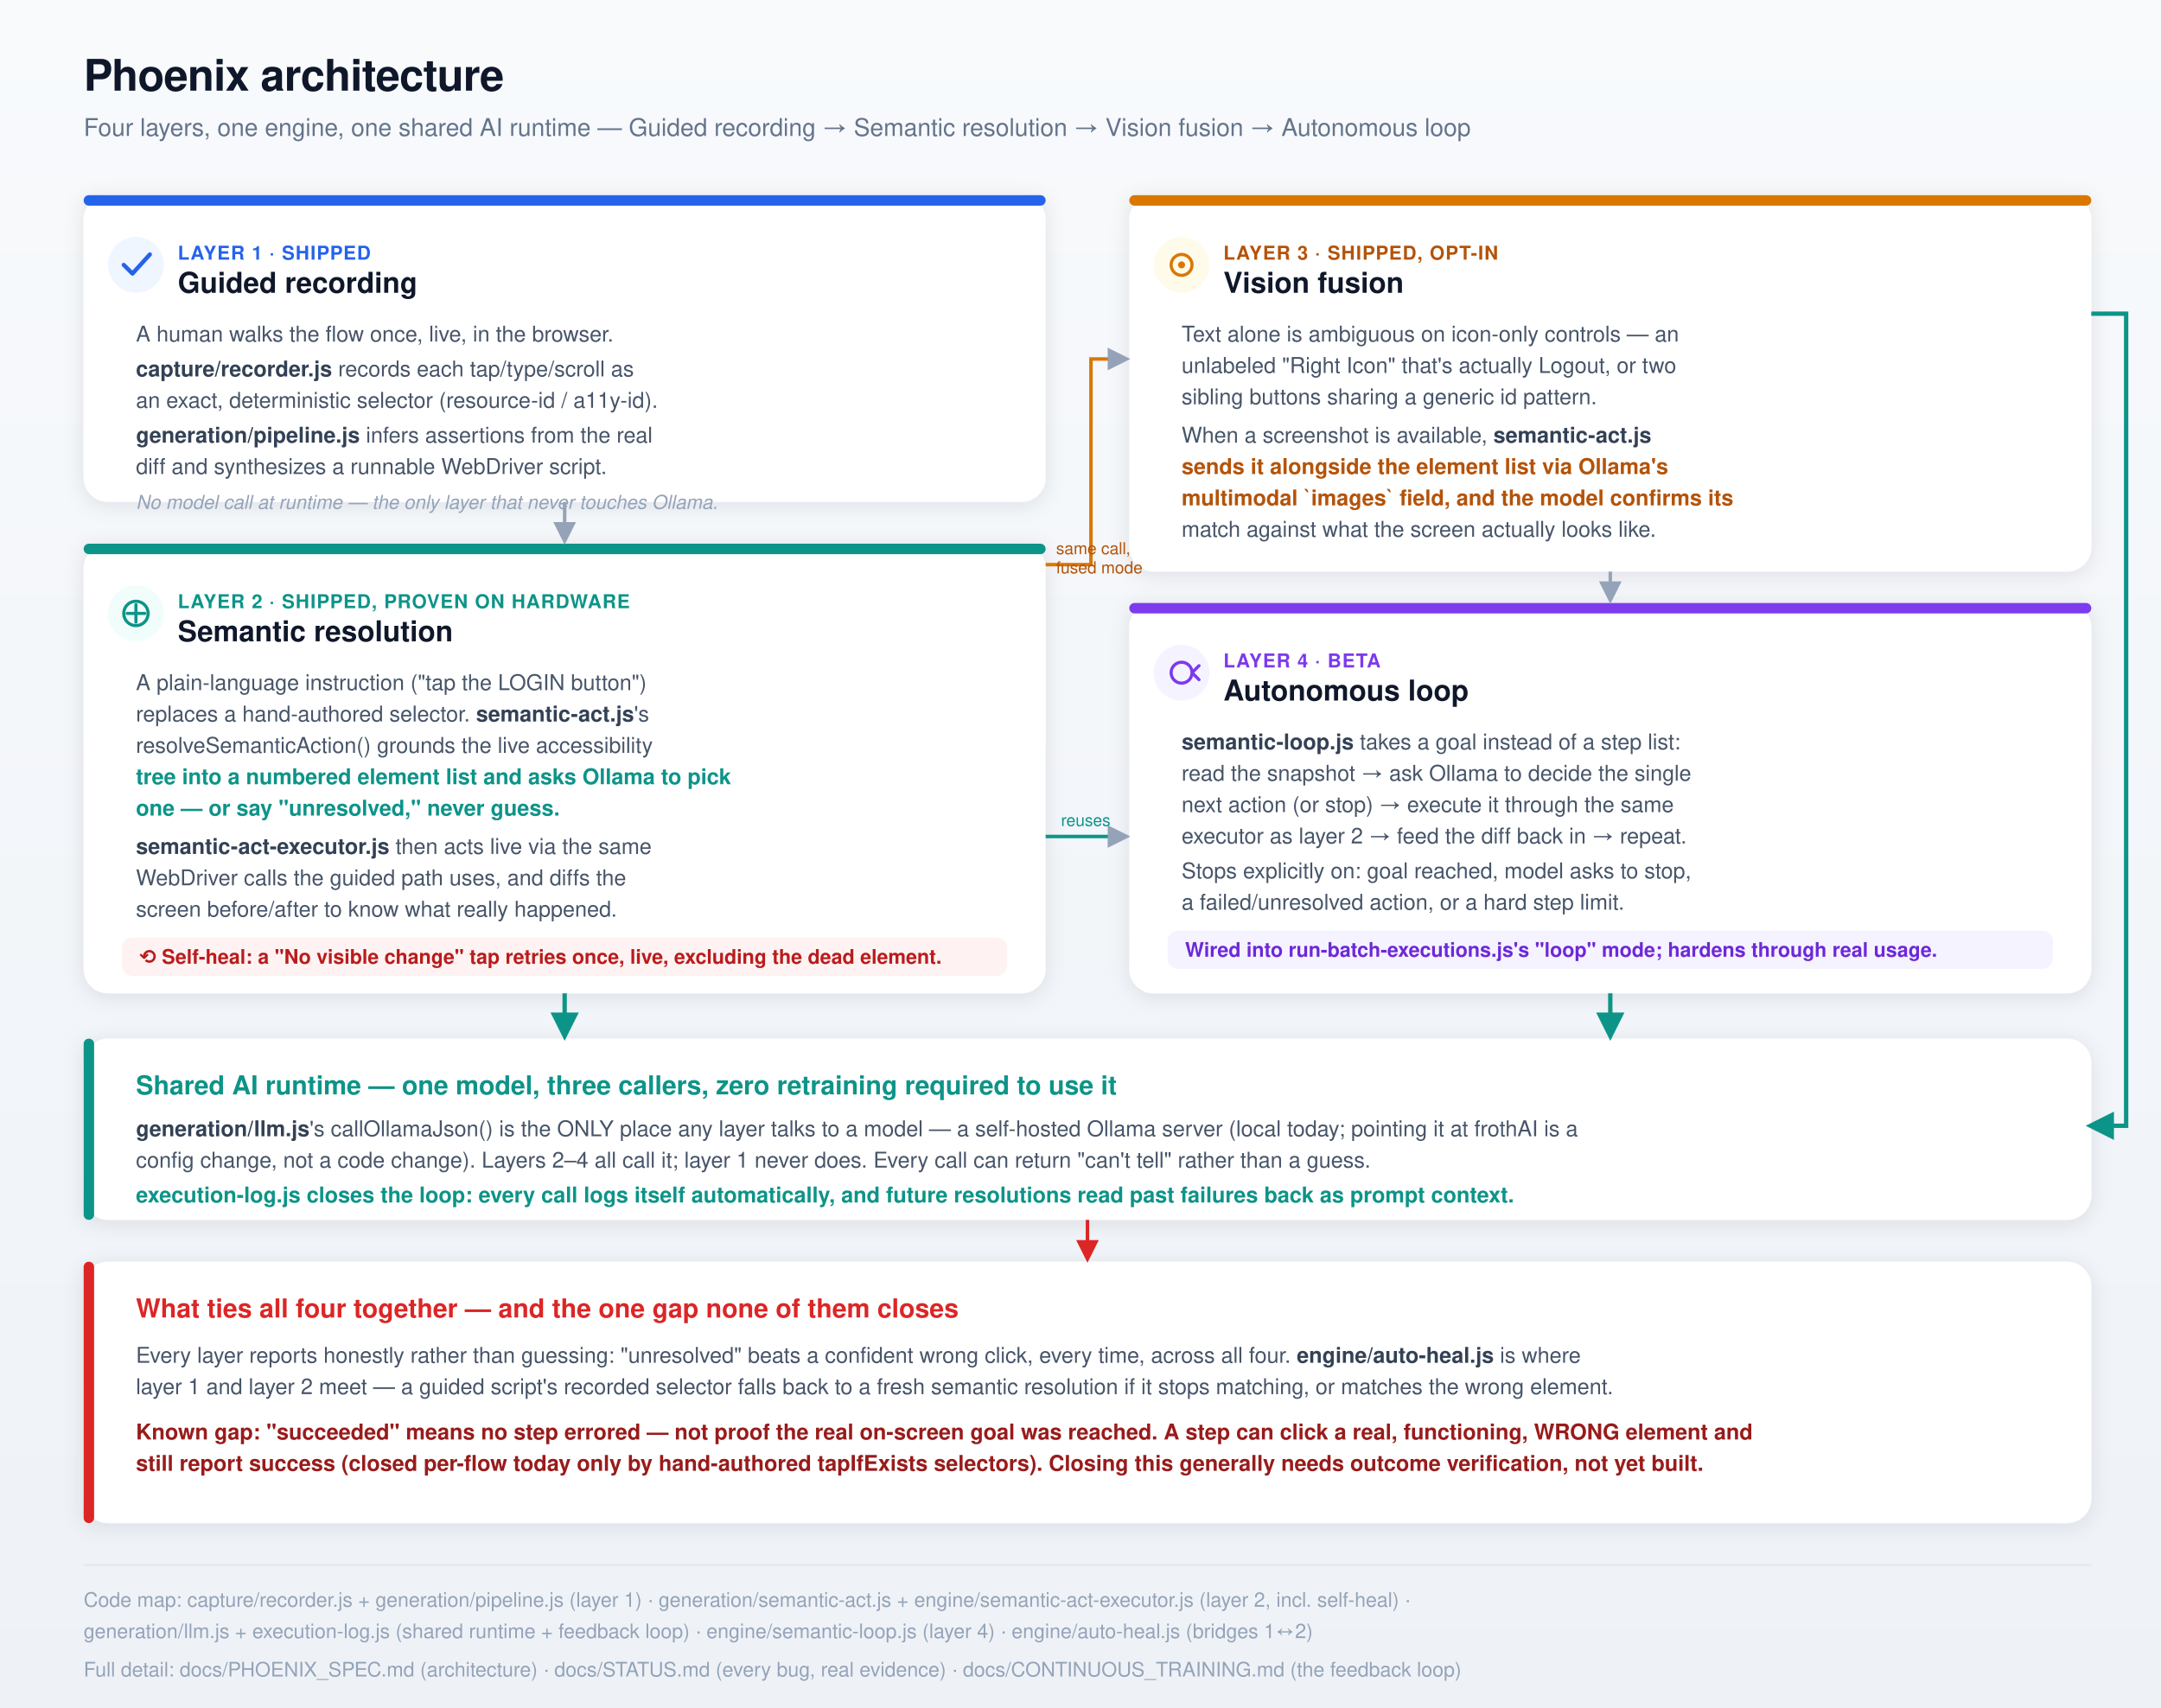
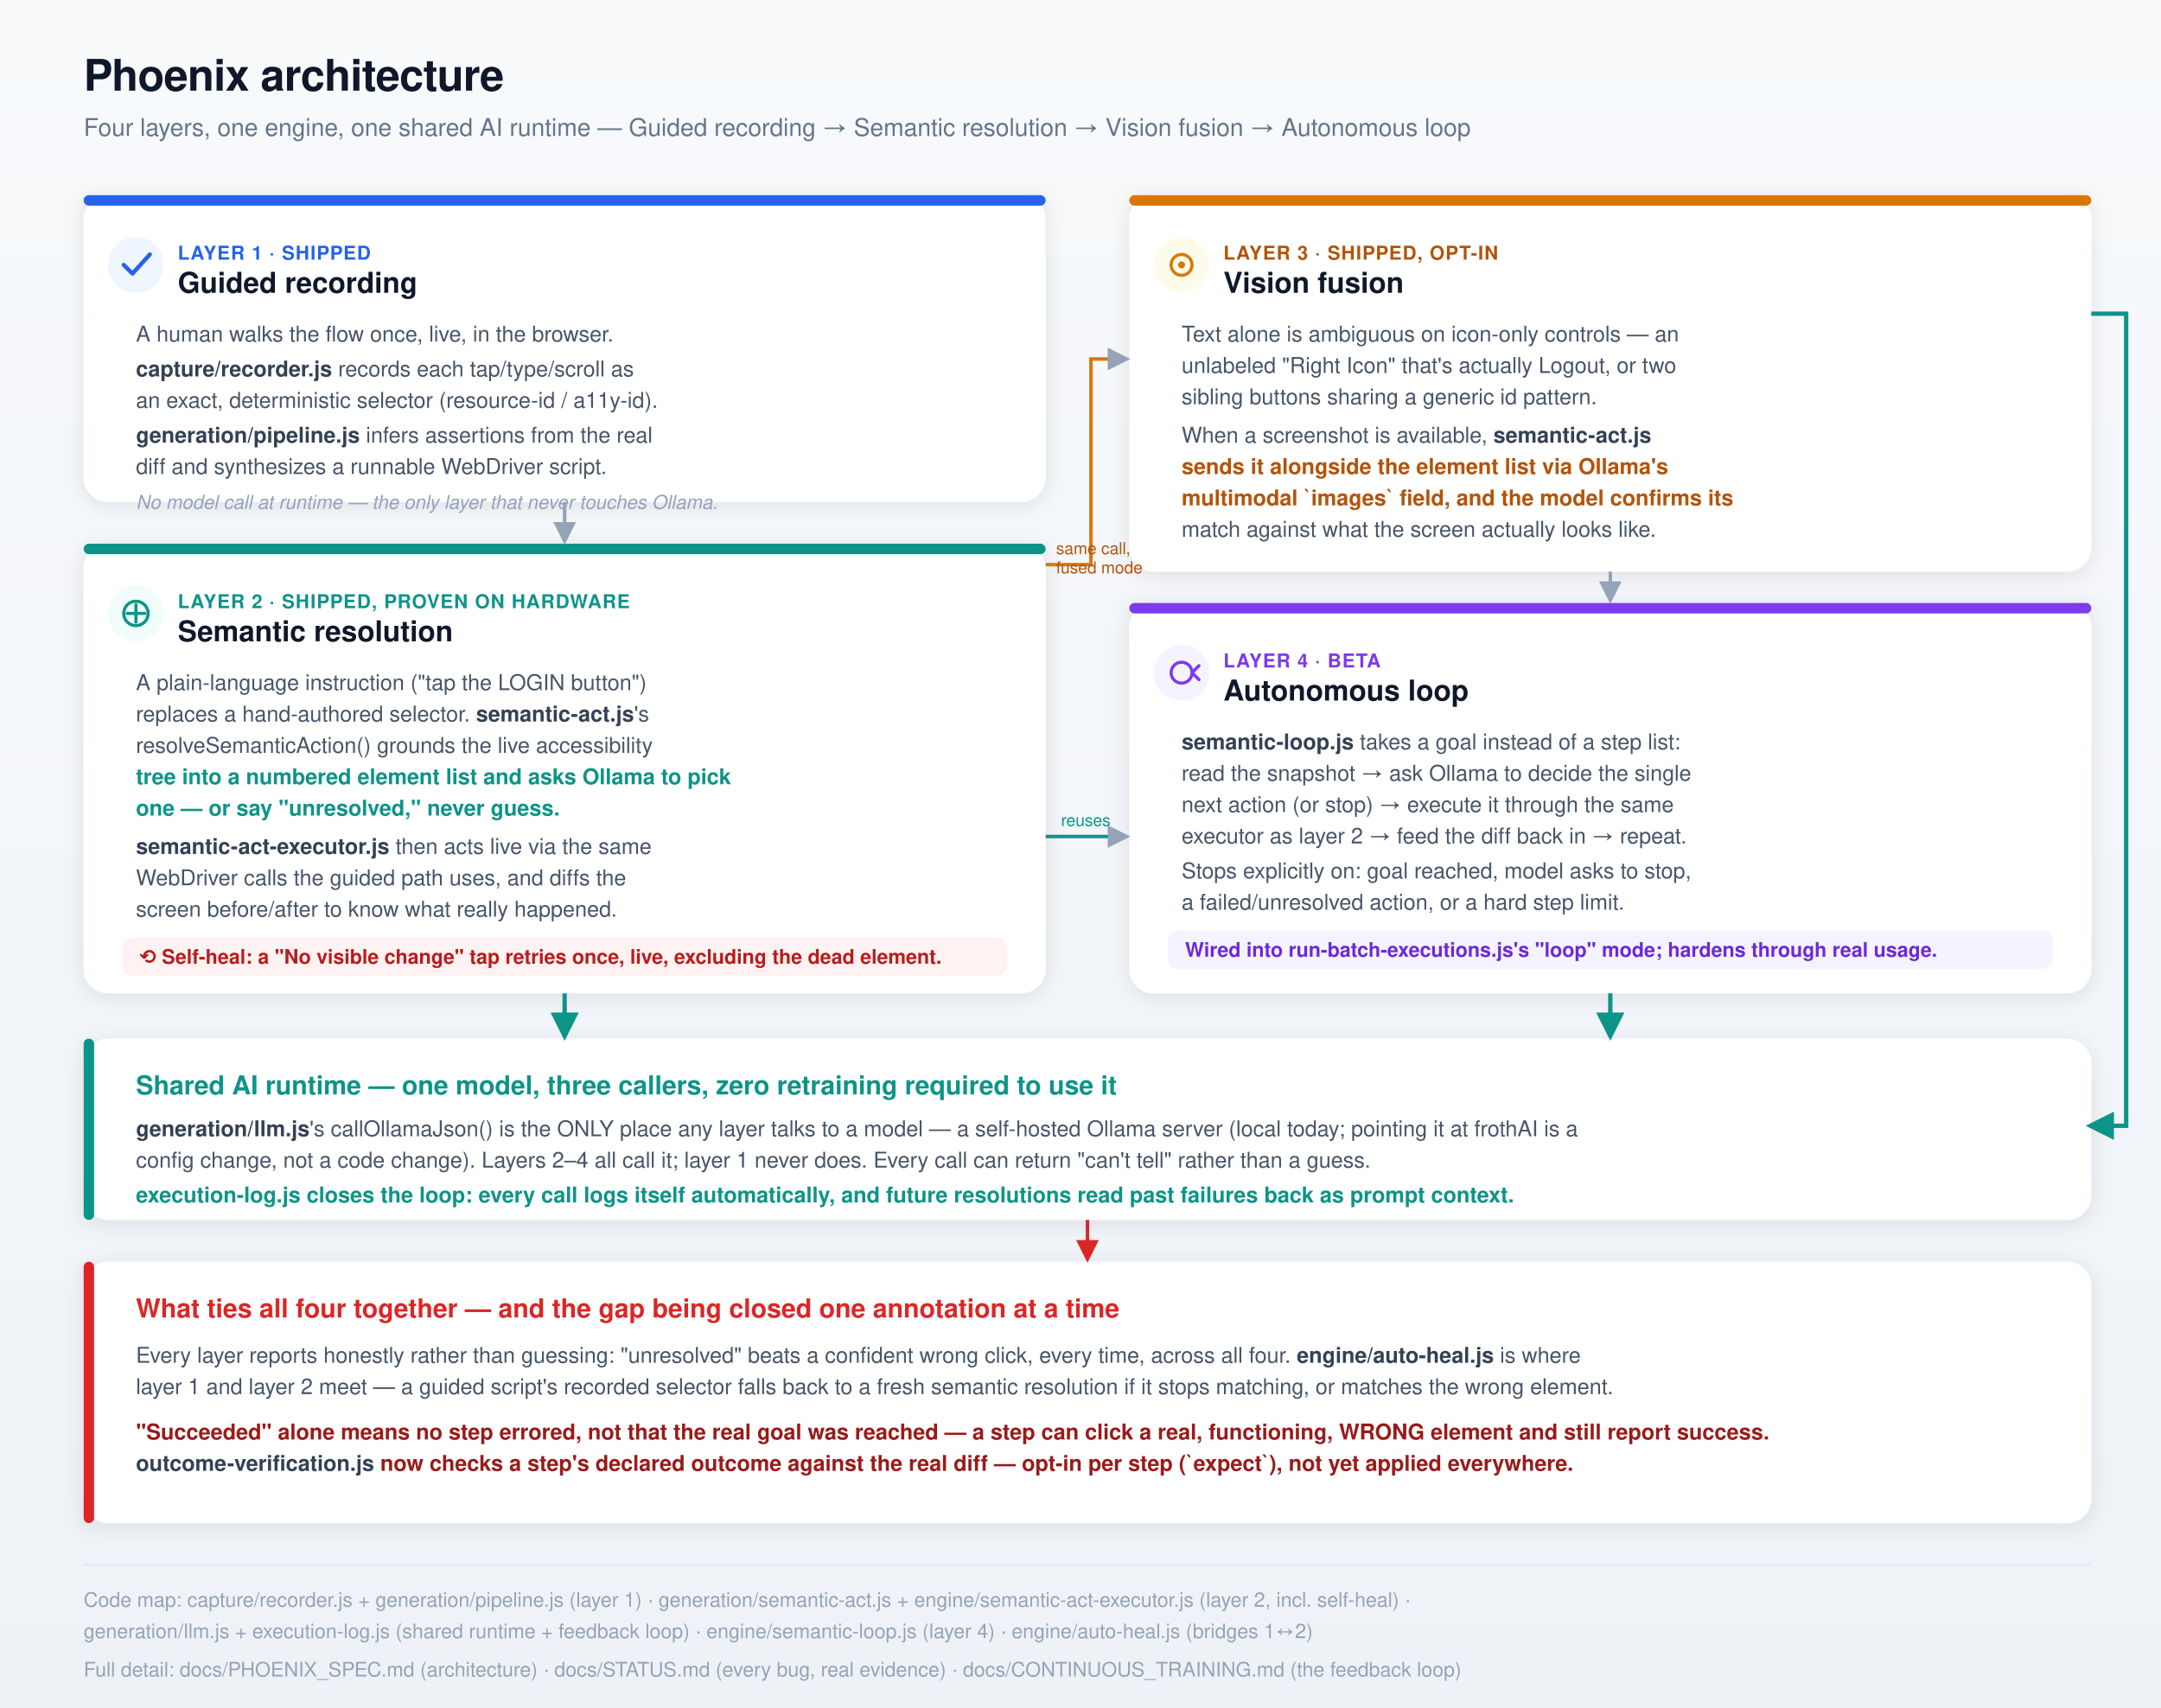
<svg xmlns="http://www.w3.org/2000/svg" width="1240" height="980" viewBox="0 0 1240 980" font-family="-apple-system, BlinkMacSystemFont, 'Segoe UI', Helvetica, Arial, sans-serif">
  <defs>
    <filter id="cardShadow" x="-20%" y="-20%" width="140%" height="140%">
      <feDropShadow dx="0" dy="2" stdDeviation="6" flood-color="#0f172a" flood-opacity="0.10" />
    </filter>
    <marker id="arrow" viewBox="0 0 10 10" refX="8" refY="5" markerWidth="6.5" markerHeight="6.5" orient="auto-start-reverse">
      <path d="M0,0 L10,5 L0,10 z" fill="#94a3b8" />
    </marker>
    <marker id="arrowTeal" viewBox="0 0 10 10" refX="8" refY="5" markerWidth="6.5" markerHeight="6.5" orient="auto-start-reverse">
      <path d="M0,0 L10,5 L0,10 z" fill="#0d9488" />
    </marker>
    <marker id="arrowRed" viewBox="0 0 10 10" refX="8" refY="5" markerWidth="6.5" markerHeight="6.5" orient="auto-start-reverse">
      <path d="M0,0 L10,5 L0,10 z" fill="#dc2626" />
    </marker>
    <linearGradient id="bgGrad" x1="0" y1="0" x2="0" y2="1">
      <stop offset="0" stop-color="#f8fafc" />
      <stop offset="1" stop-color="#eef2f7" />
    </linearGradient>
  </defs>
  <rect x="0" y="0" width="1240" height="980" fill="url(#bgGrad)" />
  <text x="48" y="52" font-size="25" font-weight="700" fill="#0f172a" letter-spacing="-0.3">Phoenix architecture</text>
  <text x="48" y="78" font-size="14" fill="#64748b">Four layers, one engine, one shared AI runtime — Guided recording → Semantic resolution → Vision fusion → Autonomous loop</text>
  <g filter="url(#cardShadow)">
    <rect x="48" y="112" width="552" height="176" rx="14" fill="#ffffff" />
    <rect x="48" y="112" width="552" height="6" rx="3" fill="#2563eb" />
  </g>
  <circle cx="78" cy="152" r="16" fill="#eff6ff" />
  <path d="M71,152 l5,5 l10,-11" stroke="#2563eb" stroke-width="2.4" fill="none" stroke-linecap="round" stroke-linejoin="round" />
  <text x="102" y="149" font-size="11" font-weight="700" fill="#2563eb" letter-spacing="0.5">LAYER 1 · SHIPPED</text>
  <text x="102" y="168" font-size="16.5" font-weight="700" fill="#0f172a">Guided recording</text>
  <text x="78" y="196" font-size="12.5" fill="#475569">A human walks the flow once, live, in the browser.</text>
  <text x="78" y="216" font-size="12.5" fill="#475569">
    <tspan fill="#334155" font-weight="600">capture/recorder.js</tspan> records each tap/type/scroll as</text>
  <text x="78" y="234" font-size="12.5" fill="#475569">an exact, deterministic selector (resource-id / a11y-id).</text>
  <text x="78" y="254" font-size="12.5" fill="#475569">
    <tspan fill="#334155" font-weight="600">generation/pipeline.js</tspan> infers assertions from the real</text>
  <text x="78" y="272" font-size="12.5" fill="#475569">diff and synthesizes a runnable WebDriver script.</text>
  <text x="78" y="292" font-size="11" fill="#94a3b8" font-style="italic">No model call at runtime — the only layer that never touches Ollama.</text>
  <g filter="url(#cardShadow)">
    <rect x="48" y="312" width="552" height="258" rx="14" fill="#ffffff" />
    <rect x="48" y="312" width="552" height="6" rx="3" fill="#0d9488" />
  </g>
  <circle cx="78" cy="352" r="16" fill="#f0fdfa" />
  <path d="M71,352 a7,7 0 1,0 14,0 a7,7 0 1,0 -14,0 M78,347 v10 M73,352 h10" stroke="#0d9488" stroke-width="1.8" fill="none" stroke-linecap="round" />
  <text x="102" y="349" font-size="11" font-weight="700" fill="#0d9488" letter-spacing="0.5">LAYER 2 · SHIPPED, PROVEN ON HARDWARE</text>
  <text x="102" y="368" font-size="16.5" font-weight="700" fill="#0f172a">Semantic resolution</text>
  <text x="78" y="396" font-size="12.5" fill="#475569">A plain-language instruction ("tap the LOGIN button")</text>
  <text x="78" y="414" font-size="12.5" fill="#475569">replaces a hand-authored selector. <tspan fill="#334155" font-weight="600">semantic-act.js</tspan>'s</text>
  <text x="78" y="432" font-size="12.5" fill="#475569">resolveSemanticAction() grounds the live accessibility</text>
  <text x="78" y="450" font-size="12.5" fill="#0d9488" font-weight="600">tree into a numbered element list and asks Ollama to pick</text>
  <text x="78" y="468" font-size="12.5" fill="#0d9488" font-weight="600">one — or say "unresolved," never guess.</text>
  <text x="78" y="490" font-size="12.5" fill="#475569">
    <tspan fill="#334155" font-weight="600">semantic-act-executor.js</tspan> then acts live via the same</text>
  <text x="78" y="508" font-size="12.5" fill="#475569">WebDriver calls the guided path uses, and diffs the</text>
  <text x="78" y="526" font-size="12.5" fill="#475569">screen before/after to know what really happened.</text>
  <rect x="70" y="538" width="508" height="22" rx="6" fill="#fef2f2" />
  <text x="80" y="553" font-size="11.5" fill="#b91c1c" font-weight="600">⟲ Self-heal: a "No visible change" tap retries once, live, excluding the dead element.</text>
  <g filter="url(#cardShadow)">
    <rect x="648" y="112" width="552" height="216" rx="14" fill="#ffffff" />
    <rect x="648" y="112" width="552" height="6" rx="3" fill="#d97706" />
  </g>
  <circle cx="678" cy="152" r="16" fill="#fffbeb" />
  <circle cx="678" cy="152" r="6" fill="none" stroke="#d97706" stroke-width="1.8" />
  <circle cx="678" cy="152" r="2" fill="#d97706" />
  <text x="702" y="149" font-size="11" font-weight="700" fill="#b45309" letter-spacing="0.5">LAYER 3 · SHIPPED, OPT-IN</text>
  <text x="702" y="168" font-size="16.5" font-weight="700" fill="#0f172a">Vision fusion</text>
  <text x="678" y="196" font-size="12.5" fill="#475569">Text alone is ambiguous on icon-only controls — an</text>
  <text x="678" y="214" font-size="12.5" fill="#475569">unlabeled "Right Icon" that's actually Logout, or two</text>
  <text x="678" y="232" font-size="12.5" fill="#475569">sibling buttons sharing a generic id pattern.</text>
  <text x="678" y="254" font-size="12.5" fill="#475569">When a screenshot is available, <tspan fill="#334155" font-weight="600">semantic-act.js</tspan>
  </text>
  <text x="678" y="272" font-size="12.5" fill="#b45309" font-weight="600">sends it alongside the element list via Ollama's</text>
  <text x="678" y="290" font-size="12.5" fill="#b45309" font-weight="600">multimodal `images` field, and the model confirms its</text>
  <text x="678" y="308" font-size="12.5" fill="#475569">match against what the screen actually looks like.</text>
  <g filter="url(#cardShadow)">
    <rect x="648" y="346" width="552" height="224" rx="14" fill="#ffffff" />
    <rect x="648" y="346" width="552" height="6" rx="3" fill="#7c3aed" />
  </g>
  <circle cx="678" cy="386" r="16" fill="#f5f3ff" />
  <path d="M672,386 a6,6 0 1,1 12,0 a6,6 0 1,1 -12,0 M684,386 l4,-4 M684,386 l4,4" stroke="#7c3aed" stroke-width="1.8" fill="none" stroke-linecap="round" />
  <text x="702" y="383" font-size="11" font-weight="700" fill="#7c3aed" letter-spacing="0.5">LAYER 4 · BETA</text>
  <text x="702" y="402" font-size="16.5" font-weight="700" fill="#0f172a">Autonomous loop</text>
  <text x="678" y="430" font-size="12.5" fill="#475569">
    <tspan fill="#334155" font-weight="600">semantic-loop.js</tspan> takes a goal instead of a step list:</text>
  <text x="678" y="448" font-size="12.5" fill="#475569">read the snapshot → ask Ollama to decide the single</text>
  <text x="678" y="466" font-size="12.5" fill="#475569">next action (or stop) → execute it through the same</text>
  <text x="678" y="484" font-size="12.5" fill="#475569">executor as layer 2 → feed the diff back in → repeat.</text>
  <text x="678" y="504" font-size="12.5" fill="#475569">Stops explicitly on: goal reached, model asks to stop,</text>
  <text x="678" y="522" font-size="12.5" fill="#475569">a failed/unresolved action, or a hard step limit.</text>
  <rect x="670" y="534" width="508" height="22" rx="6" fill="#f5f3ff" />
  <text x="680" y="549" font-size="11.5" fill="#6d28d9" font-weight="600">Wired into run-batch-executions.js's "loop" mode; hardens through real usage.</text>
  <g filter="url(#cardShadow)">
    <rect x="48" y="596" width="1152" height="104" rx="14" fill="#ffffff" />
    <rect x="48" y="596" width="6" height="104" rx="3" fill="#0d9488" />
  </g>
  <text x="78" y="628" font-size="15" font-weight="700" fill="#0d9488">Shared AI runtime — one model, three callers, zero retraining required to use it</text>
  <text x="78" y="652" font-size="12.5" fill="#475569">
    <tspan fill="#334155" font-weight="600">generation/llm.js</tspan>'s callOllamaJson() is the ONLY place any layer talks to a model — a self-hosted Ollama server (local today; pointing it at frothAI is a</text>
  <text x="78" y="670" font-size="12.5" fill="#475569">config change, not a code change). Layers 2–4 all call it; layer 1 never does. Every call can return "can't tell" rather than a guess.</text>
  <text x="78" y="690" font-size="12.5" fill="#0d9488" font-weight="600">execution-log.js closes the loop: every call logs itself automatically, and future resolutions read past failures back as prompt context.</text>
  <g filter="url(#cardShadow)">
    <rect x="48" y="724" width="1152" height="150" rx="14" fill="#ffffff" />
    <rect x="48" y="724" width="6" height="150" rx="3" fill="#dc2626" />
  </g>
-   <text x="78" y="756" font-size="15" font-weight="700" fill="#dc2626">What ties all four together — and the one gap none of them closes</text>
+   <text x="78" y="756" font-size="15" font-weight="700" fill="#dc2626">What ties all four together — and the gap being closed one annotation at a time</text>
  <text x="78" y="782" font-size="12.5" fill="#475569">Every layer reports honestly rather than guessing: "unresolved" beats a confident wrong click, every time, across all four. <tspan fill="#334155" font-weight="600">engine/auto-heal.js</tspan> is where</text>
  <text x="78" y="800" font-size="12.5" fill="#475569">layer 1 and layer 2 meet — a guided script's recorded selector falls back to a fresh semantic resolution if it stops matching, or matches the wrong element.</text>
-   <text x="78" y="826" font-size="12.5" fill="#991b1b" font-weight="600">Known gap: "succeeded" means no step errored — not proof the real on-screen goal was reached. A step can click a real, functioning, WRONG element and</text>
-   <text x="78" y="844" font-size="12.5" fill="#991b1b" font-weight="600">still report success (closed per-flow today only by hand-authored tapIfExists selectors). Closing this generally needs outcome verification, not yet built.</text>
+   <text x="78" y="826" font-size="12.5" fill="#991b1b" font-weight="600">"Succeeded" alone means no step errored, not that the real goal was reached — a step can click a real, functioning, WRONG element and still report success.</text>
+   <text x="78" y="844" font-size="12.5" fill="#991b1b" font-weight="600">
+     <tspan fill="#334155" font-weight="700">outcome-verification.js</tspan> now checks a step's declared outcome against the real diff — opt-in per step (`expect`), not yet applied everywhere.</text>
  <path d="M324,288 L324,310" stroke="#94a3b8" stroke-width="2" marker-end="url(#arrow)" />
  <path d="M600,324 H626 V206 H646" stroke="#d97706" stroke-width="2" fill="none" marker-end="url(#arrow)" />
  <text x="606" y="318" font-size="9.5" fill="#b45309">same call,</text>
  <text x="606" y="329" font-size="9.5" fill="#b45309">fused mode</text>
  <path d="M924,328 L924,344" stroke="#94a3b8" stroke-width="2" marker-end="url(#arrow)" />
  <path d="M600,480 L646,480" stroke="#0d9488" stroke-width="2" marker-end="url(#arrow)" />
  <text x="623" y="474" font-size="9.5" fill="#0d9488" text-anchor="middle">reuses</text>
  <path d="M324,570 L324,594" stroke="#0d9488" stroke-width="2.5" marker-end="url(#arrowTeal)" />
  <path d="M924,570 L924,594" stroke="#0d9488" stroke-width="2.5" marker-end="url(#arrowTeal)" />
  <path d="M1200,180 H1220 V646 H1200" stroke="#0d9488" stroke-width="2.5" fill="none" marker-end="url(#arrowTeal)" />
  <path d="M624,700 L624,722" stroke="#dc2626" stroke-width="2" marker-end="url(#arrowRed)" />
  <line x1="48" y1="898" x2="1200" y2="898" stroke="#e2e8f0" stroke-width="1" />
  <text x="48" y="922" font-size="11.5" fill="#94a3b8">Code map: capture/recorder.js + generation/pipeline.js (layer 1)  ·  generation/semantic-act.js + engine/semantic-act-executor.js (layer 2, incl. self-heal)  ·</text>
  <text x="48" y="940" font-size="11.5" fill="#94a3b8">generation/llm.js + execution-log.js (shared runtime + feedback loop)  ·  engine/semantic-loop.js (layer 4)  ·  engine/auto-heal.js (bridges 1↔2)</text>
  <text x="48" y="962" font-size="11.5" fill="#94a3b8">Full detail: docs/PHOENIX_SPEC.md (architecture) · docs/STATUS.md (every bug, real evidence) · docs/CONTINUOUS_TRAINING.md (the feedback loop)</text>
</svg>
